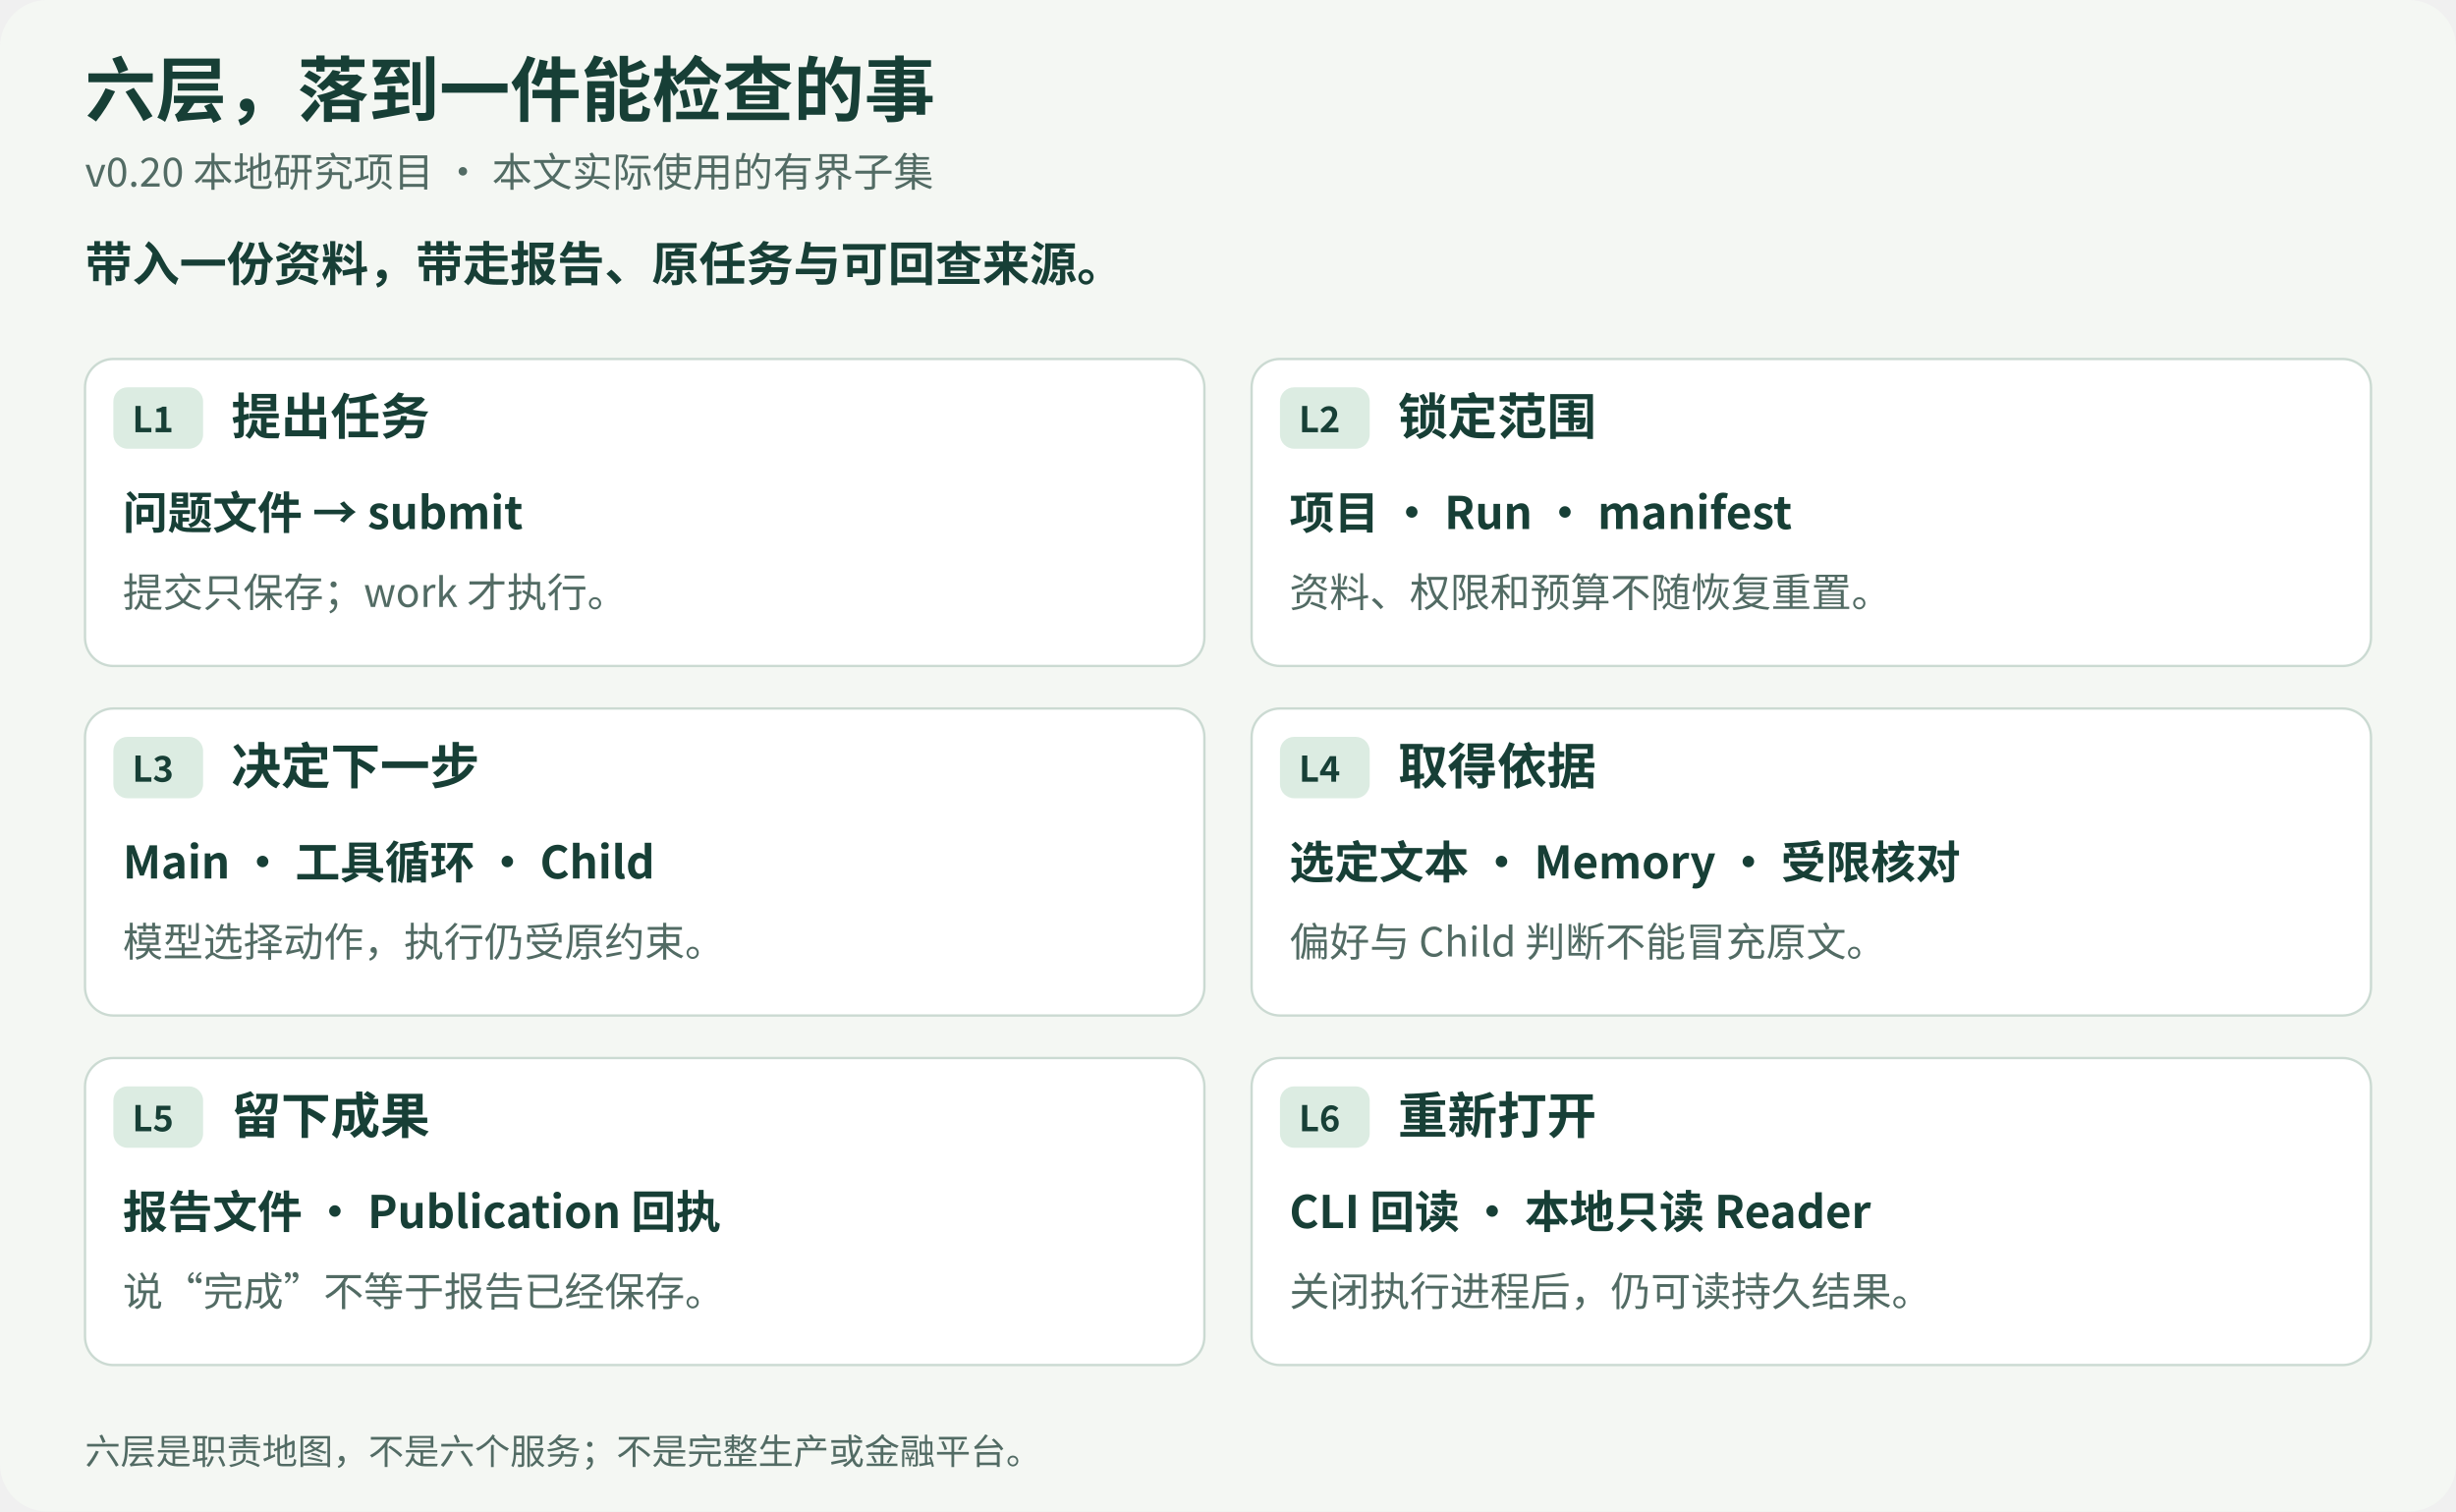
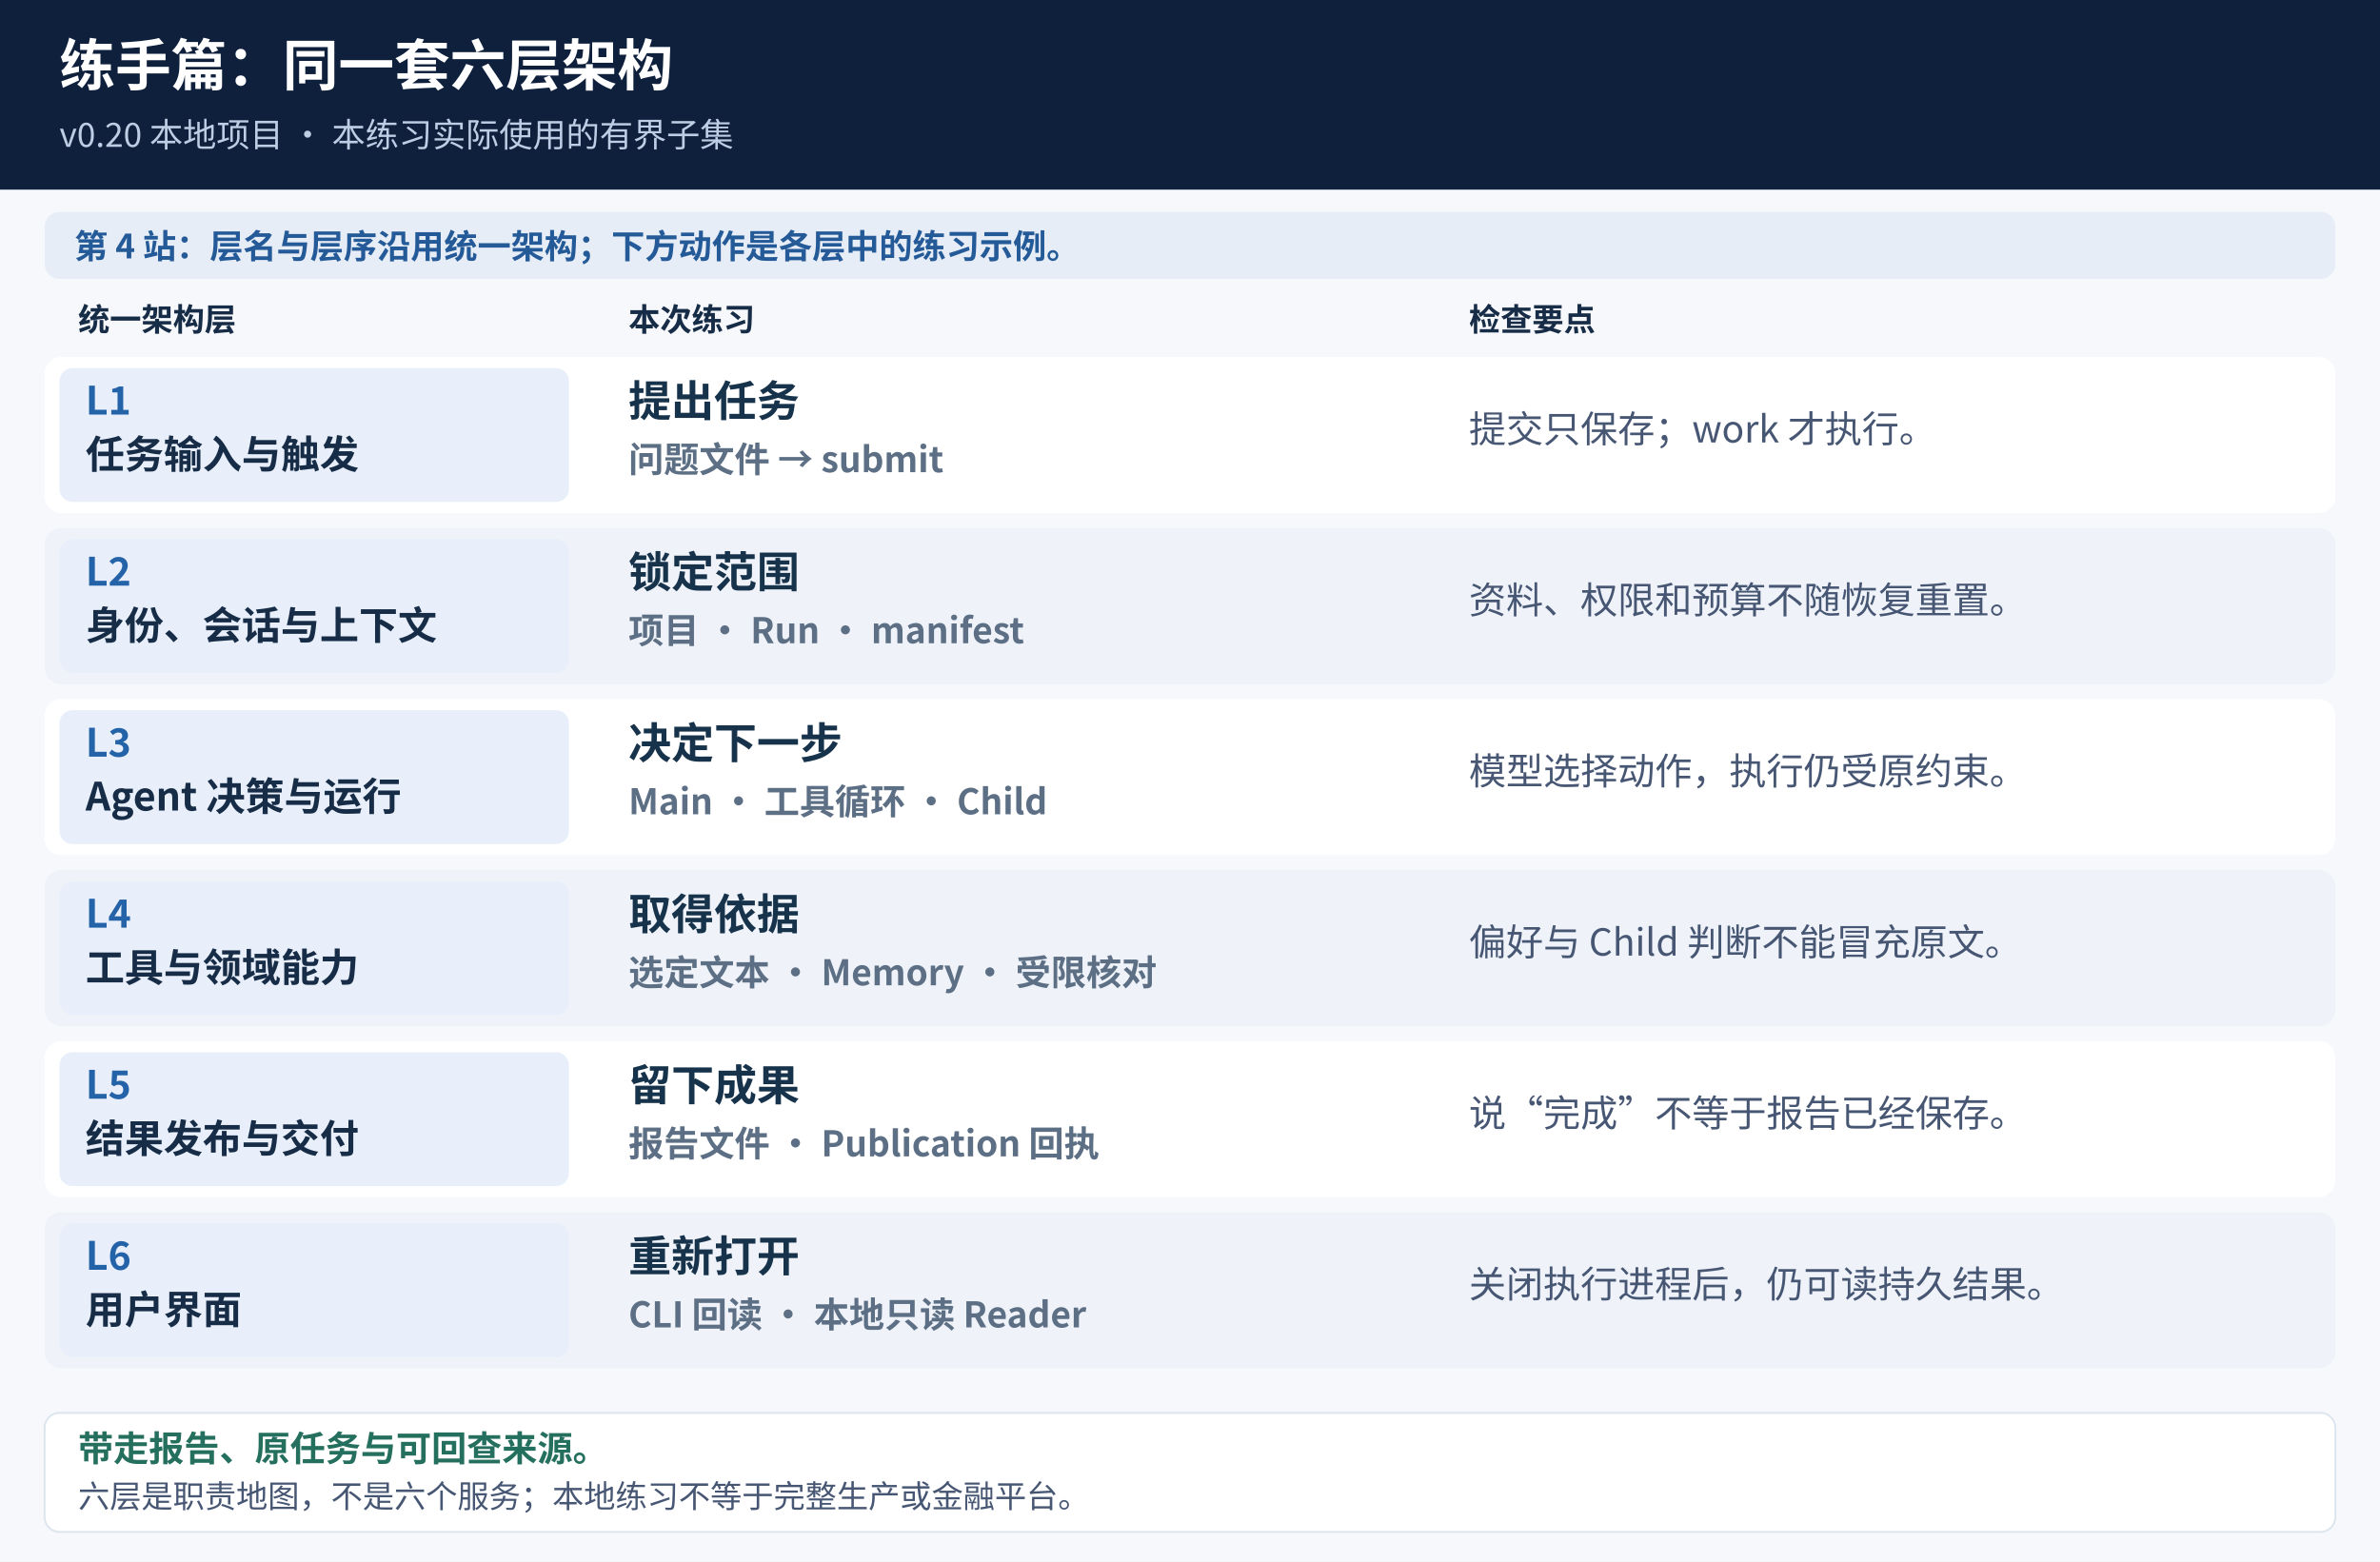
- <svg xmlns="http://www.w3.org/2000/svg" width="1040" height="640" viewBox="0 0 1040 640" role="img" aria-labelledby="title desc">
-   <rect width="1040" height="640" rx="20" fill="#f4f7f3" />
-   <style>text{font-family:"Noto Sans CJK SC","DejaVu Sans",sans-serif;fill:#173f36}.muted{fill:#526b64}</style>
-   <text x="36" y="49" font-size="30" font-weight="700" class="">六层，落到一件能检查的事</text>
-   <text x="36" y="79" font-size="17" font-weight="400" class="muted">v0.20 本地研究项目 · 本文实际使用的有界子集</text>
-   <text x="36" y="119" font-size="20" font-weight="600" class="">带入一份资料，带走报告、原任务与可回查来源。</text>
-   <rect x="36" y="152" width="474" height="130" rx="12" fill="#ffffff" stroke="#cbdad2" />
-   <rect x="48" y="164" width="38" height="26" rx="6" fill="#dcece2" />
-   <text x="56" y="183" font-size="15" font-weight="700" class="">L1</text>
-   <text x="98" y="184" font-size="21" font-weight="700" class="">提出任务</text>
-   <text x="52" y="224" font-size="19" font-weight="600" class="">问题文件 → submit</text>
-   <text x="52" y="257" font-size="17" font-weight="400" class="muted">提交只保存；work 才执行。</text>
-   <rect x="530" y="152" width="474" height="130" rx="12" fill="#ffffff" stroke="#cbdad2" />
-   <rect x="542" y="164" width="38" height="26" rx="6" fill="#dcece2" />
-   <text x="550" y="183" font-size="15" font-weight="700" class="">L2</text>
-   <text x="592" y="184" font-size="21" font-weight="700" class="">锁定范围</text>
-   <text x="546" y="224" font-size="19" font-weight="600" class="">项目 · Run · manifest</text>
-   <text x="546" y="257" font-size="17" font-weight="400" class="muted">资料、权限和预算不随恢复重置。</text>
-   <rect x="36" y="300" width="474" height="130" rx="12" fill="#ffffff" stroke="#cbdad2" />
-   <rect x="48" y="312" width="38" height="26" rx="6" fill="#dcece2" />
-   <text x="56" y="331" font-size="15" font-weight="700" class="">L3</text>
-   <text x="98" y="332" font-size="21" font-weight="700" class="">决定下一步</text>
-   <text x="52" y="372" font-size="19" font-weight="600" class="">Main · 工具循环 · Child</text>
-   <text x="52" y="405" font-size="17" font-weight="400" class="muted">模型选择动作，执行仍受原约束。</text>
-   <rect x="530" y="300" width="474" height="130" rx="12" fill="#ffffff" stroke="#cbdad2" />
-   <rect x="542" y="312" width="38" height="26" rx="6" fill="#dcece2" />
-   <text x="550" y="331" font-size="15" font-weight="700" class="">L4</text>
-   <text x="592" y="332" font-size="21" font-weight="700" class="">取得依据</text>
-   <text x="546" y="372" font-size="19" font-weight="600" class="">选定文本 · Memory · 受限核对</text>
-   <text x="546" y="405" font-size="17" font-weight="400" class="muted">偏好与 Child 判断不能冒充原文。</text>
-   <rect x="36" y="448" width="474" height="130" rx="12" fill="#ffffff" stroke="#cbdad2" />
-   <rect x="48" y="460" width="38" height="26" rx="6" fill="#dcece2" />
-   <text x="56" y="479" font-size="15" font-weight="700" class="">L5</text>
-   <text x="98" y="480" font-size="21" font-weight="700" class="">留下成果</text>
-   <text x="52" y="520" font-size="19" font-weight="600" class="">报告文件 · Publication 回执</text>
-   <text x="52" y="553" font-size="17" font-weight="400" class="muted">说“完成”不等于报告已经保存。</text>
-   <rect x="530" y="448" width="474" height="130" rx="12" fill="#ffffff" stroke="#cbdad2" />
-   <rect x="542" y="460" width="38" height="26" rx="6" fill="#dcece2" />
-   <text x="550" y="479" font-size="15" font-weight="700" class="">L6</text>
-   <text x="592" y="480" font-size="21" font-weight="700" class="">重新打开</text>
-   <text x="546" y="520" font-size="19" font-weight="600" class="">CLI 回读 · 本地只读 Reader</text>
-   <text x="546" y="553" font-size="17" font-weight="400" class="muted">关闭执行进程后，仍可读持久结果。</text>
-   <text x="36" y="620" font-size="15" font-weight="400" class="muted">六层是职责地图，不是六个服务；不是完整生产或金融平台。</text>
+ <svg xmlns="http://www.w3.org/2000/svg" width="1280" height="840" viewBox="0 0 1280 840" role="img" aria-labelledby="title desc">
+   <style>text{font-family:"Noto Sans CJK SC","Noto Sans SC","Microsoft YaHei",Arial,sans-serif}</style>
+   <rect width="1280" height="840" fill="#F6F8FC" />
+   <rect width="1280" height="102" fill="#0F203D" />
+   <text x="32" y="46" font-size="30" font-weight="760" fill="#FFFFFF">练手篇：同一套六层架构</text>
+   <text x="32" y="79" font-size="18" font-weight="500" fill="#BDCEE4">v0.20 本地项目 · 本练习实际使用的有界子集</text>
+   <rect x="24" y="114" width="1232" height="36" rx="8" fill="#E7EDF7" />
+   <text x="40" y="139" font-size="18" font-weight="650" fill="#245A97">第 4 站：层名与层序沿用统一架构；下方动作是各层中的练习示例。</text>
+   <text x="42" y="178" font-size="17" font-weight="700" fill="#172C46">统一架构层</text>
+   <text x="338" y="178" font-size="17" font-weight="700" fill="#172C46">本次练习</text>
+   <text x="790" y="178" font-size="17" font-weight="700" fill="#172C46">检查要点</text>
+   <g data-layer-id="L1" data-layer-name="任务输入与触发" data-layer-top="192">
+     <rect x="24" y="192" width="1232" height="84" rx="9" fill="#FFFFFF" />
+     <rect x="32" y="198" width="274" height="72" rx="7" fill="#E8EFFA" />
+     <text x="46" y="223" font-size="21" font-weight="760" fill="#2563A9">L1</text>
+     <text x="46" y="252" font-size="21" font-weight="730" fill="#172C46">任务输入与触发</text>
+     <text x="338" y="224" font-size="23" font-weight="730" fill="#17334B">提出任务</text>
+     <text x="338" y="254" font-size="19" font-weight="550" fill="#5C6F84">问题文件 → submit</text>
+     <text x="790" y="238" font-size="20" font-weight="500" fill="#465673">提交只保存；work 才执行。</text>
+   </g>
+   <g data-layer-id="L2" data-layer-name="身份、会话与上下文" data-layer-top="284">
+     <rect x="24" y="284" width="1232" height="84" rx="9" fill="#EFF3F9" />
+     <rect x="32" y="290" width="274" height="72" rx="7" fill="#E8EFFA" />
+     <text x="46" y="315" font-size="21" font-weight="760" fill="#2563A9">L2</text>
+     <text x="46" y="344" font-size="21" font-weight="730" fill="#172C46">身份、会话与上下文</text>
+     <text x="338" y="316" font-size="23" font-weight="730" fill="#17334B">锁定范围</text>
+     <text x="338" y="346" font-size="19" font-weight="550" fill="#5C6F84">项目 · Run · manifest</text>
+     <text x="790" y="330" font-size="20" font-weight="500" fill="#465673">资料、权限和预算不随恢复重置。</text>
+   </g>
+   <g data-layer-id="L3" data-layer-name="Agent 决策与运行" data-layer-top="376">
+     <rect x="24" y="376" width="1232" height="84" rx="9" fill="#FFFFFF" />
+     <rect x="32" y="382" width="274" height="72" rx="7" fill="#E8EFFA" />
+     <text x="46" y="407" font-size="21" font-weight="760" fill="#2563A9">L3</text>
+     <text x="46" y="436" font-size="21" font-weight="730" fill="#172C46">Agent 决策与运行</text>
+     <text x="338" y="408" font-size="23" font-weight="730" fill="#17334B">决定下一步</text>
+     <text x="338" y="438" font-size="19" font-weight="550" fill="#5C6F84">Main · 工具循环 · Child</text>
+     <text x="790" y="422" font-size="20" font-weight="500" fill="#465673">模型选择动作，执行仍受原约束。</text>
+   </g>
+   <g data-layer-id="L4" data-layer-name="工具与领域能力" data-layer-top="468">
+     <rect x="24" y="468" width="1232" height="84" rx="9" fill="#EFF3F9" />
+     <rect x="32" y="474" width="274" height="72" rx="7" fill="#E8EFFA" />
+     <text x="46" y="499" font-size="21" font-weight="760" fill="#2563A9">L4</text>
+     <text x="46" y="528" font-size="21" font-weight="730" fill="#172C46">工具与领域能力</text>
+     <text x="338" y="500" font-size="23" font-weight="730" fill="#17334B">取得依据</text>
+     <text x="338" y="530" font-size="19" font-weight="550" fill="#5C6F84">选定文本 · Memory · 受限核对</text>
+     <text x="790" y="514" font-size="20" font-weight="500" fill="#465673">偏好与 Child 判断不能冒充原文。</text>
+   </g>
+   <g data-layer-id="L5" data-layer-name="结果发布与交付" data-layer-top="560">
+     <rect x="24" y="560" width="1232" height="84" rx="9" fill="#FFFFFF" />
+     <rect x="32" y="566" width="274" height="72" rx="7" fill="#E8EFFA" />
+     <text x="46" y="591" font-size="21" font-weight="760" fill="#2563A9">L5</text>
+     <text x="46" y="620" font-size="21" font-weight="730" fill="#172C46">结果发布与交付</text>
+     <text x="338" y="592" font-size="23" font-weight="730" fill="#17334B">留下成果</text>
+     <text x="338" y="622" font-size="19" font-weight="550" fill="#5C6F84">报告文件 · Publication 回执</text>
+     <text x="790" y="606" font-size="20" font-weight="500" fill="#465673">说“完成”不等于报告已经保存。</text>
+   </g>
+   <g data-layer-id="L6" data-layer-name="用户界面" data-layer-top="652">
+     <rect x="24" y="652" width="1232" height="84" rx="9" fill="#EFF3F9" />
+     <rect x="32" y="658" width="274" height="72" rx="7" fill="#E8EFFA" />
+     <text x="46" y="683" font-size="21" font-weight="760" fill="#2563A9">L6</text>
+     <text x="46" y="712" font-size="21" font-weight="730" fill="#172C46">用户界面</text>
+     <text x="338" y="684" font-size="23" font-weight="730" fill="#17334B">重新打开</text>
+     <text x="338" y="714" font-size="19" font-weight="550" fill="#5C6F84">CLI 回读 · 本地只读 Reader</text>
+     <text x="790" y="698" font-size="20" font-weight="500" fill="#465673">关闭执行进程后，仍可读持久结果。</text>
+   </g>
+   <rect x="24" y="760" width="1232" height="64" rx="8" fill="#FFFFFF" stroke="#DCE5ED" />
+   <text x="42" y="786" font-size="19" font-weight="650" fill="#246F5D">带走报告、原任务与可回查来源。</text>
+   <text x="42" y="811" font-size="17" font-weight="500" fill="#465673">六层是职责地图，不是六个服务；本地练习不等于完整生产或金融平台。</text>
</svg>
